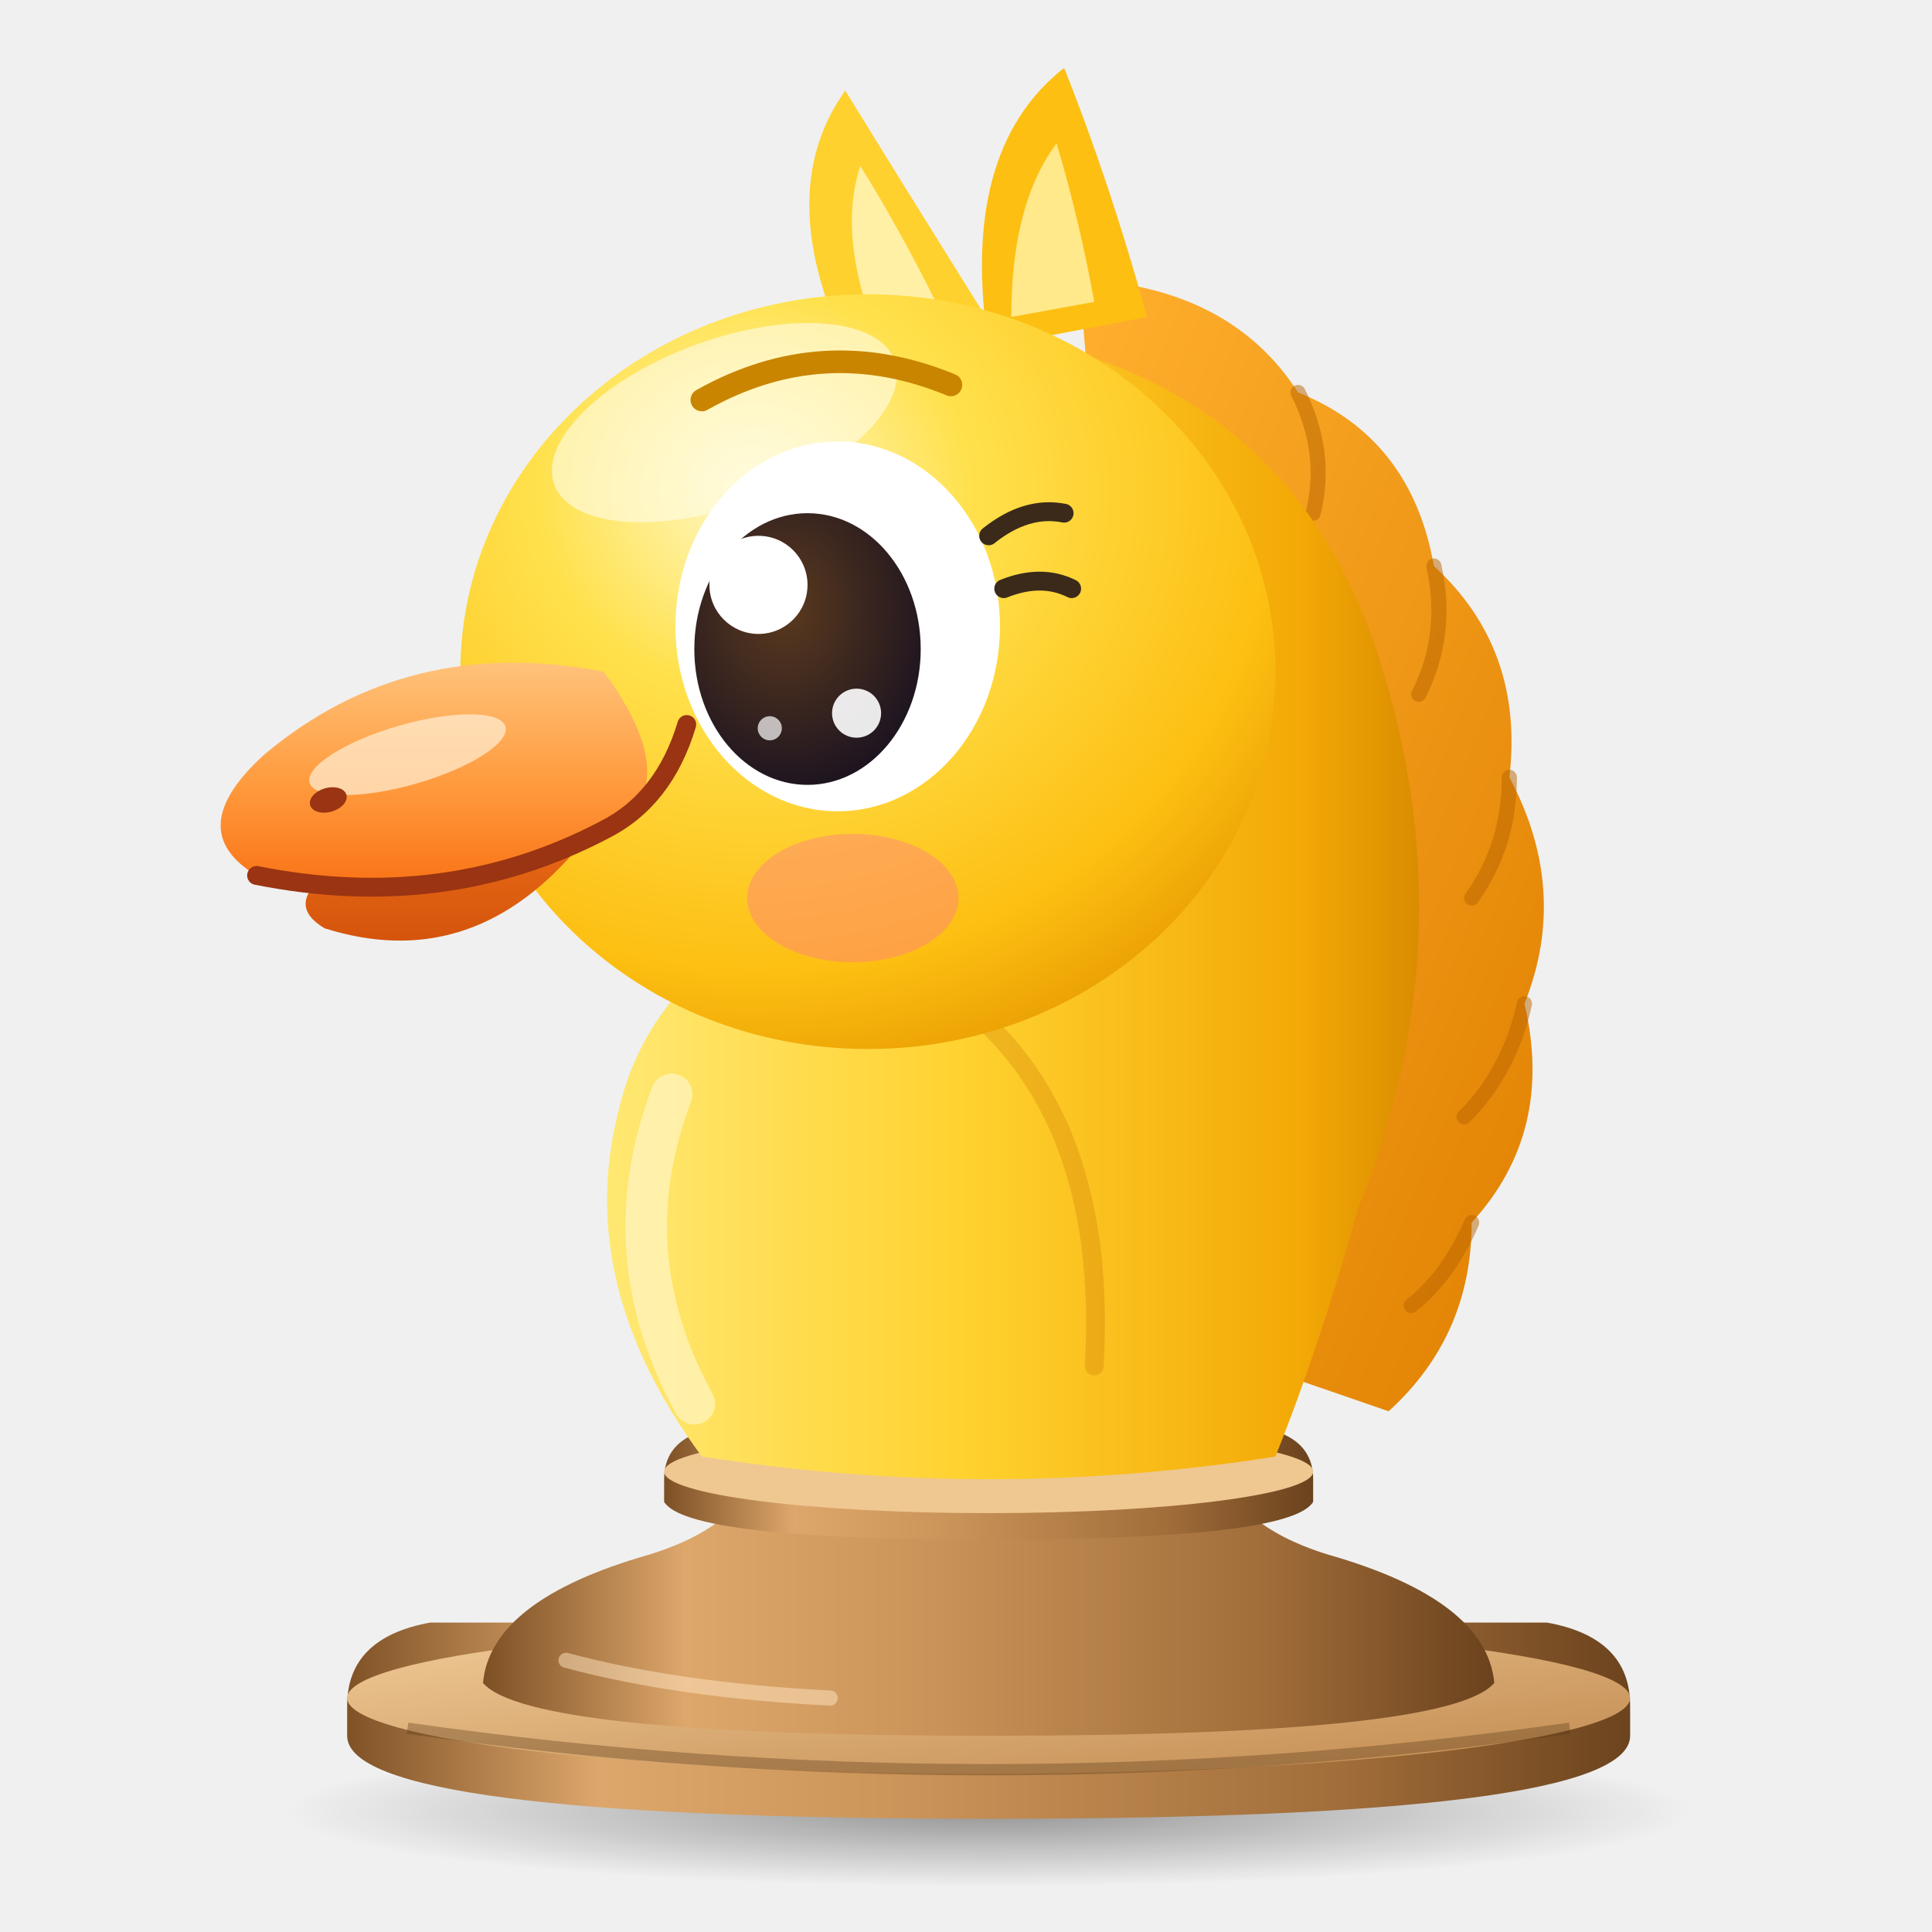
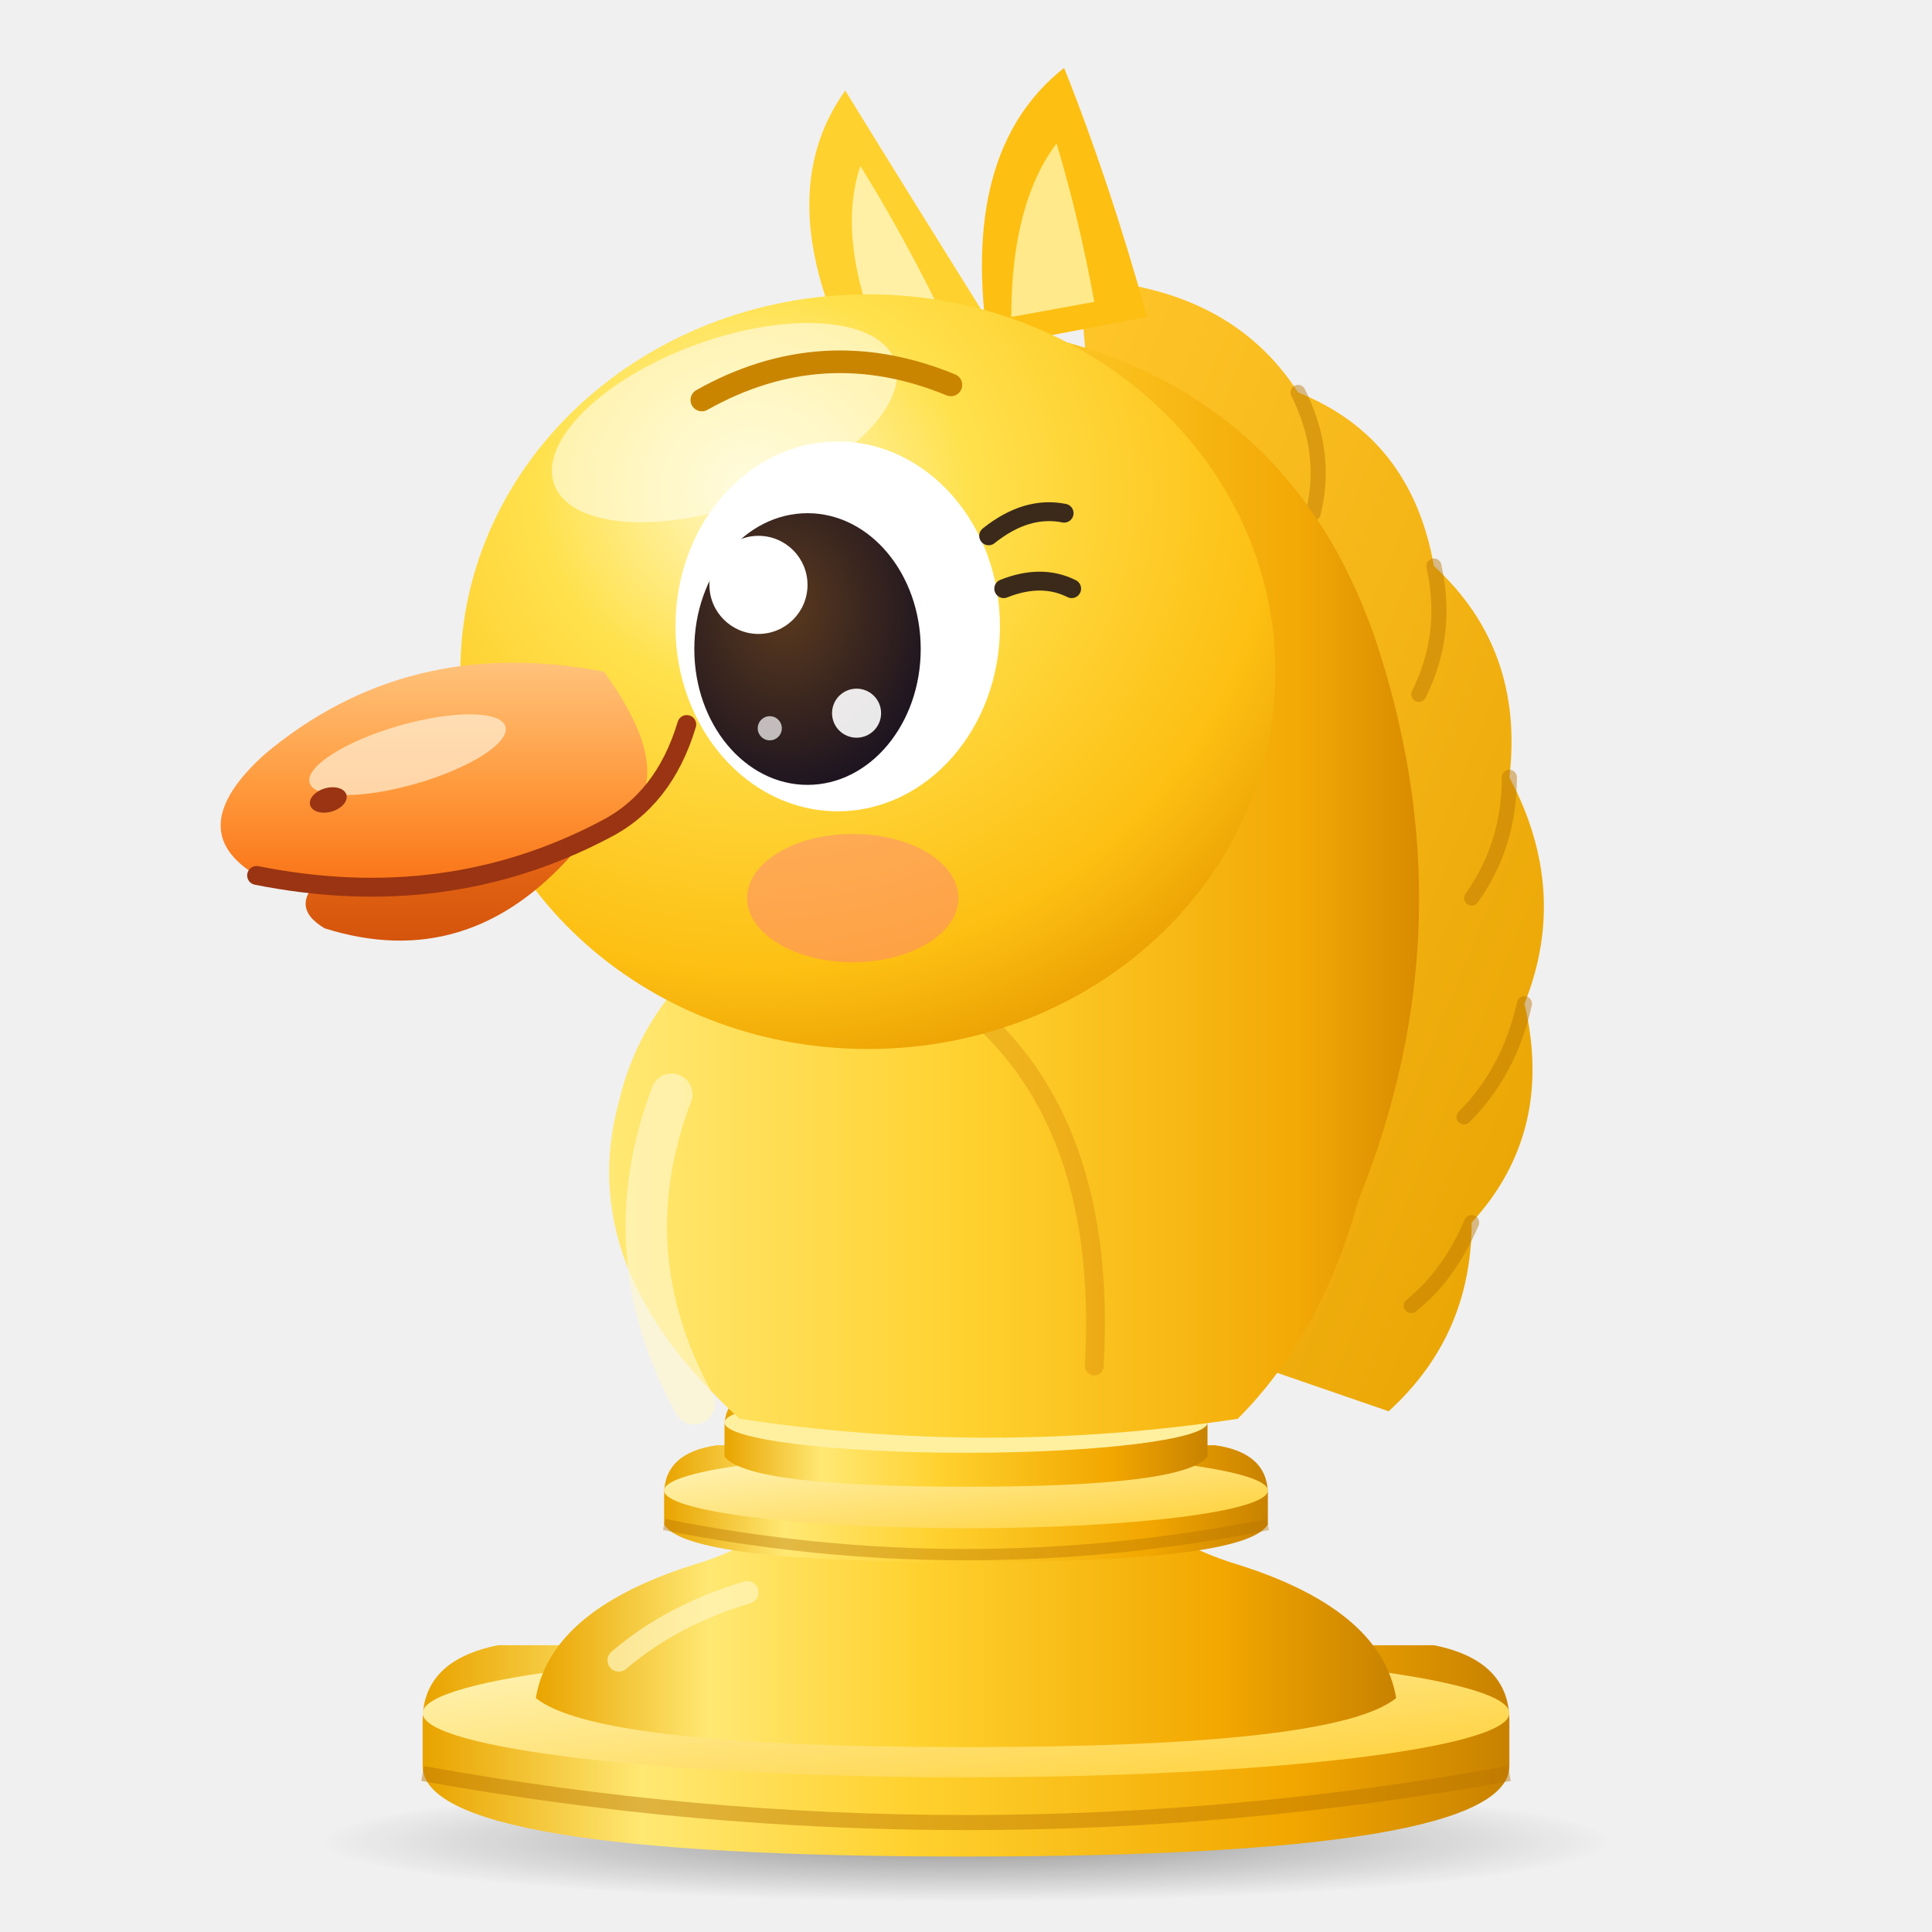
<svg xmlns="http://www.w3.org/2000/svg" viewBox="0 0 512 512" width="512" height="512">
  <defs>
    <radialGradient id="head" cx="36%" cy="26%" r="82%">
      <stop offset="0" stop-color="#FFF9C9" />
      <stop offset="0.32" stop-color="#FFE14D" />
      <stop offset="0.78" stop-color="#FDBF12" />
      <stop offset="1" stop-color="#E79A00" />
    </radialGradient>
    <linearGradient id="body" x1="0" y1="0" x2="1" y2="0">
      <stop offset="0" stop-color="#FFE873" />
      <stop offset="0.45" stop-color="#FFD12E" />
      <stop offset="0.85" stop-color="#F3A906" />
      <stop offset="1" stop-color="#D98C00" />
    </linearGradient>
    <linearGradient id="mane" x1="0" y1="0" x2="1" y2="1">
-       <stop offset="0" stop-color="#FFB02E" />
-       <stop offset="1" stop-color="#E07F00" />
+       <stop offset="0" stop-color="#FFC62A" />
+       <stop offset="1" stop-color="#E8A200" />
    </linearGradient>
    <linearGradient id="beakTop" x1="0" y1="0" x2="0" y2="1">
      <stop offset="0" stop-color="#FFC27A" />
      <stop offset="0.55" stop-color="#FF9A3D" />
      <stop offset="1" stop-color="#F97316" />
    </linearGradient>
    <linearGradient id="beakLow" x1="0" y1="0" x2="0" y2="1">
      <stop offset="0" stop-color="#F0701A" />
      <stop offset="1" stop-color="#D4540C" />
    </linearGradient>
    <linearGradient id="wood" x1="0" y1="0" x2="1" y2="0">
      <stop offset="0" stop-color="#7C4F24" />
      <stop offset="0.2" stop-color="#DDA76C" />
      <stop offset="0.42" stop-color="#CC965B" />
      <stop offset="0.78" stop-color="#A06C39" />
      <stop offset="1" stop-color="#6A421D" />
    </linearGradient>
    <linearGradient id="woodTop" x1="0" y1="0" x2="1" y2="1">
      <stop offset="0" stop-color="#F2CC98" />
      <stop offset="1" stop-color="#C18A50" />
    </linearGradient>
    <radialGradient id="shadow" cx="50%" cy="50%" r="50%">
      <stop offset="0" stop-color="#000" stop-opacity="0.38" />
      <stop offset="1" stop-color="#000" stop-opacity="0" />
    </radialGradient>
    <radialGradient id="iris" cx="40%" cy="35%" r="70%">
      <stop offset="0" stop-color="#5B3A1E" />
      <stop offset="1" stop-color="#1B1320" />
    </radialGradient>
+     <linearGradient id="cyl" x1="0" y1="0" x2="1" y2="0">
+       <stop offset="0" stop-color="#E9A400" />
+       <stop offset="0.2" stop-color="#FFE873" />
+       <stop offset="0.45" stop-color="#FFD12E" />
+       <stop offset="0.8" stop-color="#F2A700" />
+       <stop offset="1" stop-color="#C98200" />
+     </linearGradient>
+     <linearGradient id="top" x1="0" y1="0" x2="1" y2="1">
+       <stop offset="0" stop-color="#FFF6BF" />
+       <stop offset="1" stop-color="#FFCF33" />
+     </linearGradient>
  </defs>
-   <ellipse cx="262" cy="480" rx="186" ry="20" fill="url(#shadow)" />
-   <path d="M92 452 q0 -18 22 -22 h296 q22 4 22 22 v8 q0 22 -170 22 q-170 0 -170 -22 z" fill="url(#wood)" />
-   <ellipse cx="262" cy="450" rx="170" ry="20" fill="url(#woodTop)" />
-   <path d="M128 446 q2 -22 44 -34 q26 -8 30 -26 h120 q4 18 30 26 q42 12 44 34 q-12 14 -134 14 q-122 0 -134 -14 z" fill="url(#wood)" />
-   <path d="M176 392 q0 -12 16 -14 h140 q16 2 16 14 v6 q-6 10 -86 10 q-80 0 -86 -10 z" fill="url(#wood)" />
-   <ellipse cx="262" cy="390" rx="86" ry="11" fill="#EFC791" />
-   <path d="M108 458 q154 22 308 0" fill="none" stroke="#5A3716" stroke-opacity="0.35" stroke-width="3" />
-   <path d="M150 440 q30 8 70 10" fill="none" stroke="#FFE7C2" stroke-opacity="0.5" stroke-width="4" stroke-linecap="round" />
+   <ellipse cx="256" cy="488" rx="170" ry="16" fill="url(#shadow)" />
+   <path d="M112 456 q0 -16 20 -20 h248 q20 4 20 20 v12 q0 24 -144 24 q-144 0 -144 -24 z" fill="url(#cyl)" />
+   <ellipse cx="256" cy="454" rx="144" ry="17" fill="url(#top)" />
+   <path d="M112 470 q144 26 288 0" fill="none" stroke="#B87400" stroke-opacity="0.45" stroke-width="4" />
+   <path d="M142 450 q4 -24 44 -36 q24 -8 28 -22 h84 q4 14 28 22 q40 12 44 36 q-16 13 -114 13 q-98 0 -114 -13 z" fill="url(#cyl)" />
+   <path d="M164 440 q14 -12 34 -18" fill="none" stroke="#FFF6BF" stroke-opacity="0.7" stroke-width="6" stroke-linecap="round" />
+   <path d="M176 396 q0 -11 14 -13 h132 q14 2 14 13 v8 q-6 10 -80 10 q-74 0 -80 -10 z" fill="url(#cyl)" />
+   <ellipse cx="256" cy="395" rx="80" ry="10" fill="url(#top)" />
+   <path d="M176 404 q80 16 160 0" fill="none" stroke="#B87400" stroke-opacity="0.4" stroke-width="3" />
+   <path d="M192 378 q0 -9 12 -11 h104 q12 2 12 11 v8 q-6 8 -64 8 q-58 0 -64 -8 z" fill="url(#cyl)" />
+   <ellipse cx="256" cy="377" rx="64" ry="8" fill="#FFF0A0" />
  <path d="M286 74 q40 2 58 30 q30 12 36 46 q24 22 20 56 q16 30 4 60 q8 34 -14 58 q0 30 -22 50 l-58 -20 z" fill="url(#mane)" />
-   <path d="M344 104 q8 16 4 32 M380 150 q4 18 -4 34 M400 206 q0 18 -10 32 M404 266 q-4 18 -16 30 M390 324 q-6 14 -16 22" fill="none" stroke="#B86400" stroke-opacity="0.5" stroke-width="4" stroke-linecap="round" />
-   <path d="M186 386 q-34 -46 -22 -92 q8 -34 44 -52 l72 -150 q62 16 84 78 q26 76 -4 150 q-10 36 -22 66 q-76 12 -152 0 z" fill="url(#body)" />
+   <path d="M344 104 q8 16 4 32 M380 150 q4 18 -4 34 M400 206 q0 18 -10 32 M404 266 q-4 18 -16 30 M390 324 q-6 14 -16 22" fill="none" stroke="#B87400" stroke-opacity="0.45" stroke-width="4" stroke-linecap="round" />
+   <path d="M196 376 q-44 -40 -32 -84 q8 -34 44 -52 l72 -150 q62 16 84 78 q26 76 -4 150 q-10 36 -32 58 q-66 10 -132 0 z" fill="url(#body)" />
  <path d="M184 372 q-22 -40 -6 -82" fill="none" stroke="#FFF8CC" stroke-opacity="0.65" stroke-width="11" stroke-linecap="round" />
  <path d="M250 262 q44 30 40 100" fill="none" stroke="#C97200" stroke-opacity="0.28" stroke-width="5" stroke-linecap="round" />
  <path d="M262 92 q-8 -52 20 -74 q12 30 22 66 z" fill="#FDBF12" />
  <path d="M268 84 q0 -30 12 -46 q6 20 10 42 z" fill="#FFE98A" />
  <path d="M226 96 q-22 -44 -2 -72 q16 26 36 58 z" fill="#FFD12E" />
  <path d="M232 88 q-10 -26 -4 -44 q10 16 20 36 z" fill="#FFF0A6" />
  <ellipse cx="230" cy="178" rx="108" ry="100" fill="url(#head)" />
  <ellipse cx="192" cy="112" rx="48" ry="22" fill="#FFFDEB" fill-opacity="0.6" transform="rotate(-20 192 112)" />
  <path d="M152 226 q-28 32 -66 20 q-10 -6 0 -14 q38 -2 62 -18 z" fill="url(#beakLow)" />
  <path d="M160 178 q-52 -10 -90 22 q-22 20 -2 32 q50 10 94 -12 q20 -12 -2 -42 z" fill="url(#beakTop)" />
  <path d="M68 232 q50 10 92 -12 q16 -8 22 -28" fill="none" stroke="#9A3412" stroke-width="5" stroke-linecap="round" />
  <ellipse cx="108" cy="200" rx="27" ry="8" fill="#FFF0D6" fill-opacity="0.7" transform="rotate(-16 108 200)" />
  <ellipse cx="87" cy="212" rx="5" ry="3.2" fill="#9A3412" transform="rotate(-16 87 212)" />
  <ellipse cx="226" cy="238" rx="28" ry="17" fill="#FF7A8A" fill-opacity="0.42" />
  <ellipse cx="222" cy="166" rx="43" ry="49" fill="#FFFFFF" />
  <ellipse cx="214" cy="172" rx="30" ry="36" fill="url(#iris)" />
  <circle cx="201" cy="155" r="13" fill="#FFFFFF" />
  <circle cx="227" cy="189" r="6.5" fill="#FFFFFF" fill-opacity="0.9" />
  <circle cx="204" cy="193" r="3.2" fill="#FFFFFF" fill-opacity="0.7" />
  <path d="M262 142 q10 -8 20 -6 M266 156 q10 -4 18 0" fill="none" stroke="#3B2A1A" stroke-width="5" stroke-linecap="round" />
  <path d="M186 106 q32 -18 66 -4" fill="none" stroke="#C98500" stroke-width="6" stroke-linecap="round" />
</svg>
